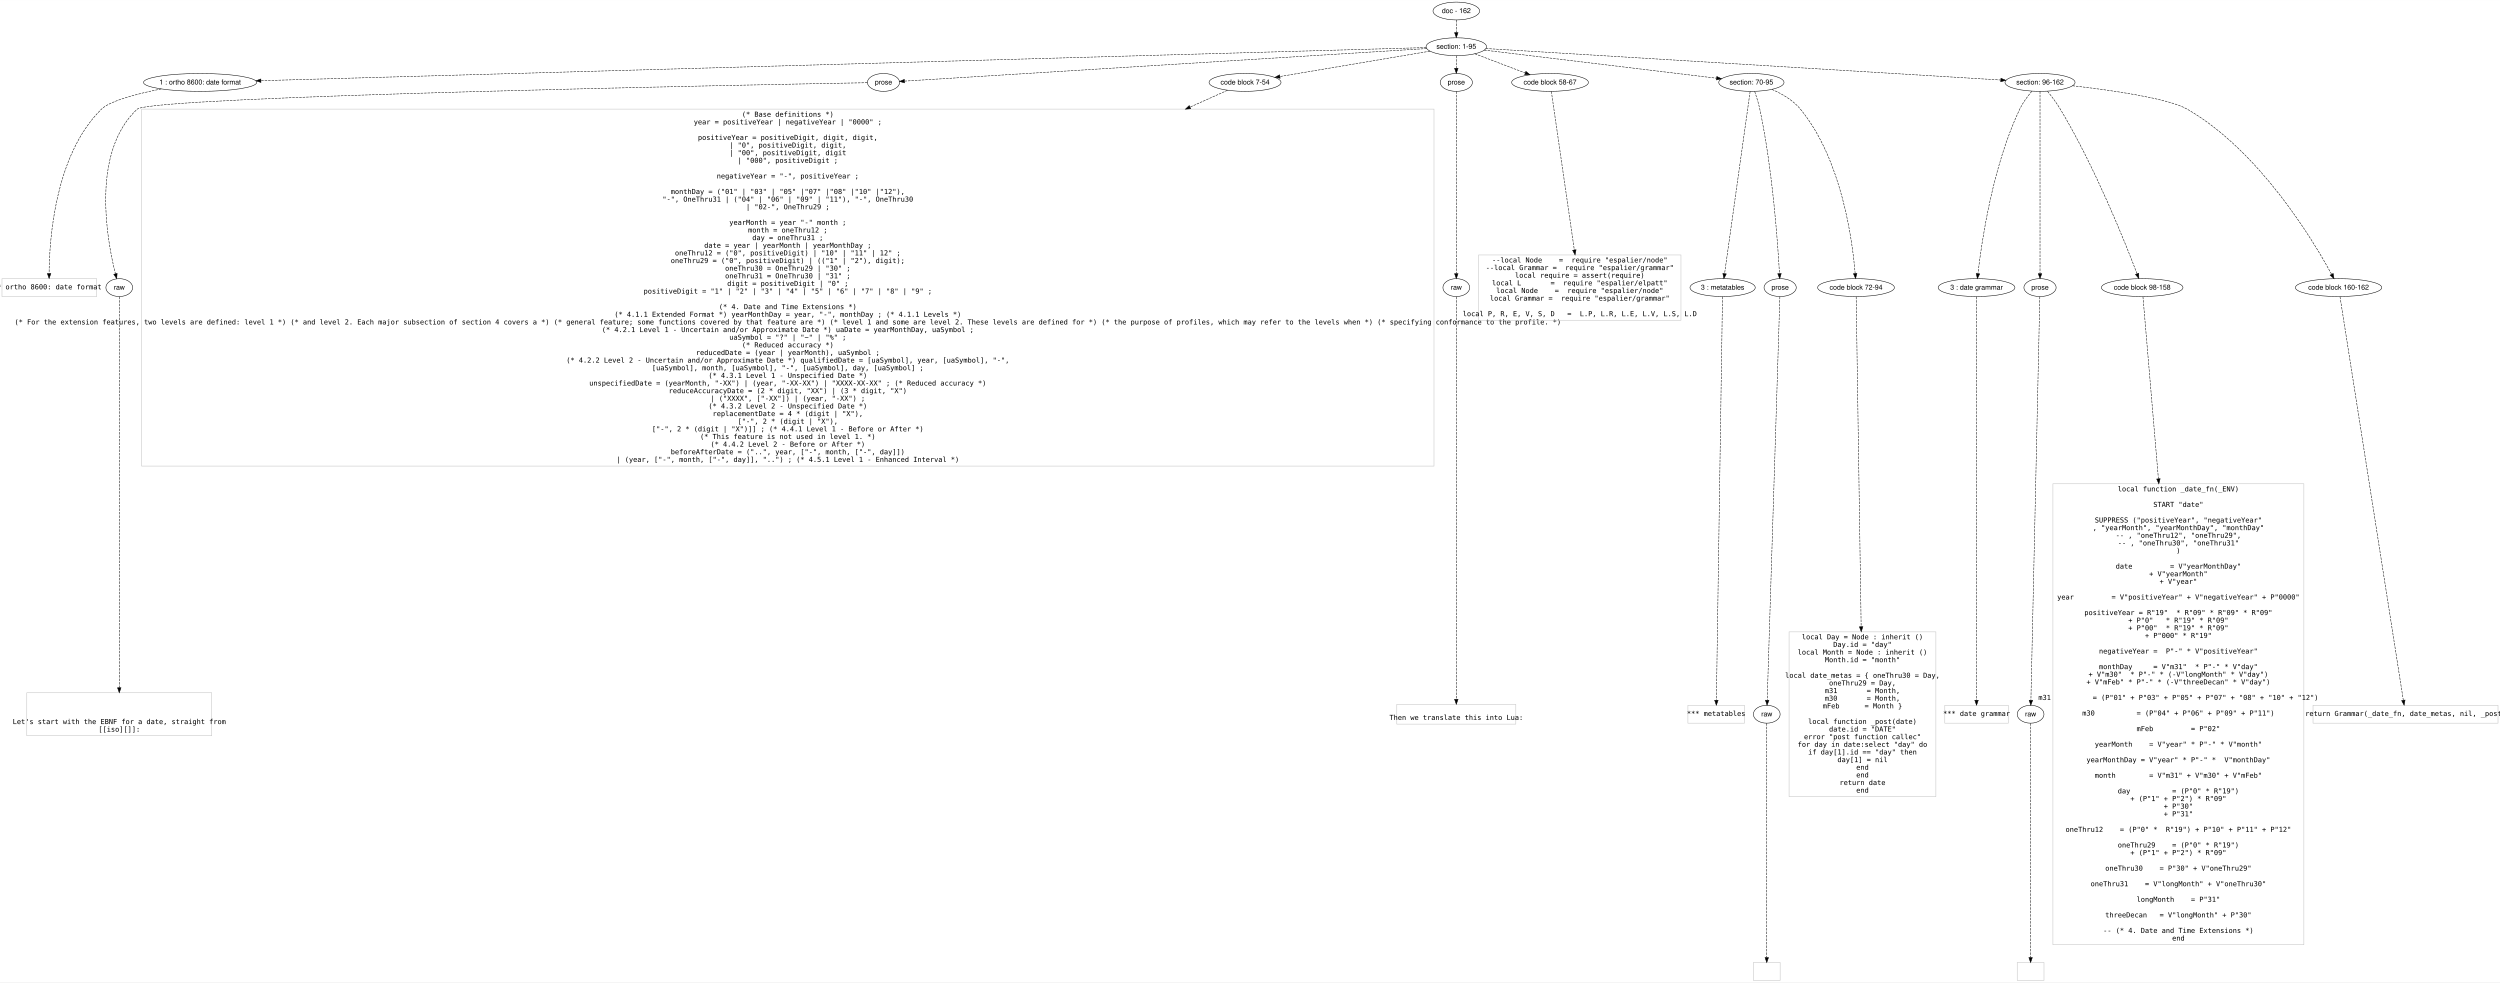
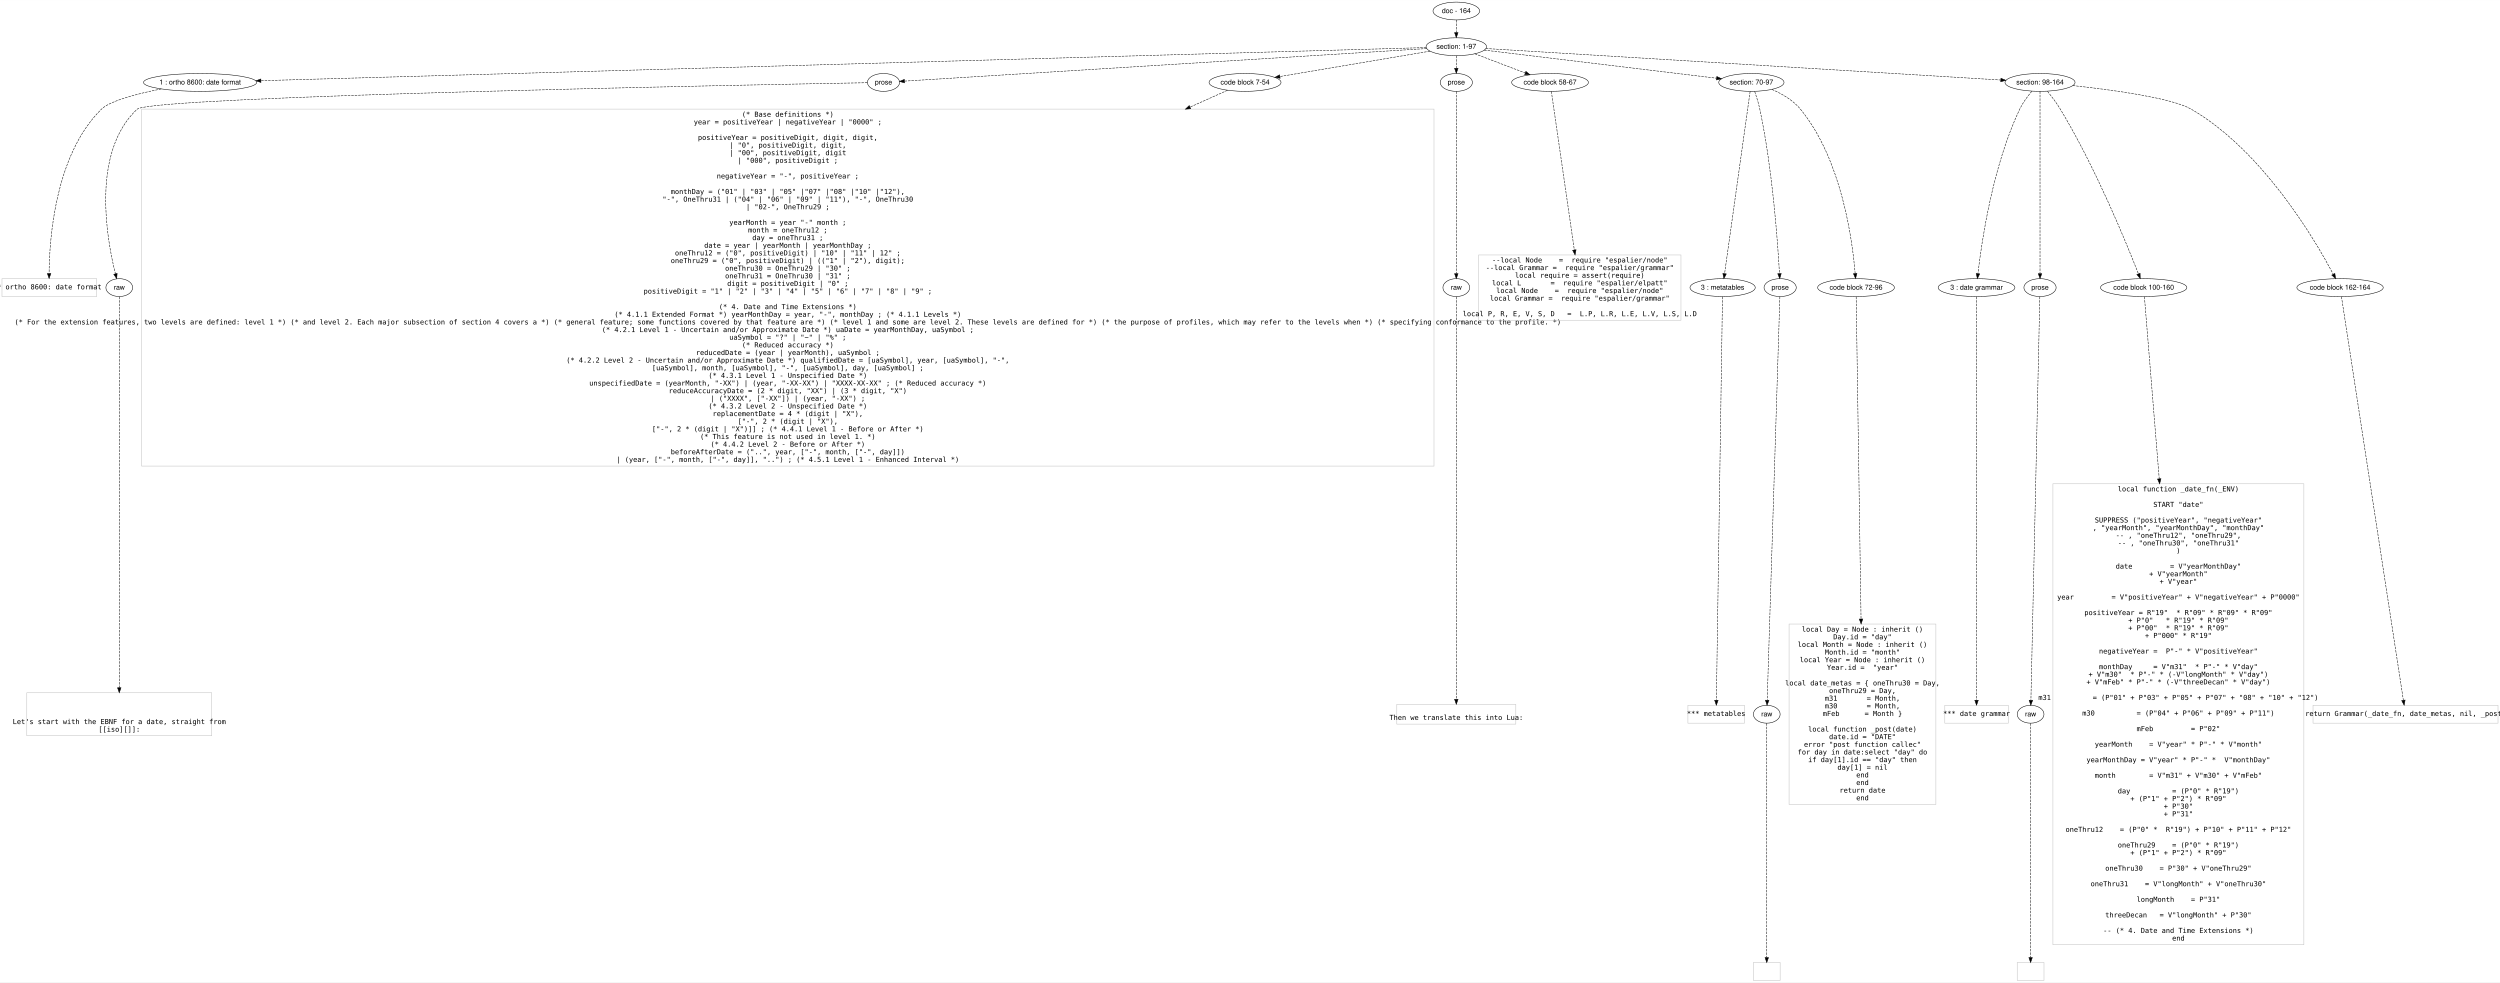
<svg xmlns="http://www.w3.org/2000/svg" width="5041pt" height="1981pt" viewBox="0.00 0.00 5041.00 1980.60">
  <g id="graph0" class="graph" transform="scale(1 1) rotate(0) translate(4 1976.602)">
    <polygon fill="#ffffff" stroke="transparent" points="-4,4 -4,-1976.602 5037,-1976.602 5037,4 -4,4" />
    <g id="node1" class="node">
      <ellipse fill="none" stroke="#000000" cx="2932.5" cy="-1954.602" rx="46.958" ry="18" />
-       <text text-anchor="middle" x="2932.5" y="-1950.402" font-family="Helvetica,sans-Serif" font-size="14.00" fill="#000000">doc - 162</text>
+       <text text-anchor="middle" x="2932.5" y="-1950.402" font-family="Helvetica,sans-Serif" font-size="14.00" fill="#000000">doc - 164</text>
    </g>
    <g id="node2" class="node">
      <ellipse fill="none" stroke="#000000" cx="2932.5" cy="-1882.602" rx="60.983" ry="18" />
-       <text text-anchor="middle" x="2932.5" y="-1878.402" font-family="Helvetica,sans-Serif" font-size="14.00" fill="#000000">section: 1-95</text>
+       <text text-anchor="middle" x="2932.5" y="-1878.402" font-family="Helvetica,sans-Serif" font-size="14.00" fill="#000000">section: 1-97</text>
    </g>
    <g id="edge1" class="edge">
      <path fill="none" stroke="#000000" stroke-dasharray="5,2" d="M2932.5,-1936.434C2932.5,-1928.733 2932.5,-1919.577 2932.5,-1911.019" />
      <polygon fill="#000000" stroke="#000000" points="2936,-1911.016 2932.5,-1901.016 2929,-1911.016 2936,-1911.016" />
    </g>
    <g id="node3" class="node">
      <ellipse fill="none" stroke="#000000" cx="399.5" cy="-1810.602" rx="114.157" ry="18" />
      <text text-anchor="middle" x="399.5" y="-1806.402" font-family="Helvetica,sans-Serif" font-size="14.00" fill="#000000">1 : ortho 8600: date format</text>
    </g>
    <g id="edge2" class="edge">
      <path fill="none" stroke="#000000" stroke-dasharray="5,2" d="M2871.764,-1880.876C2543.044,-1871.532 975.013,-1826.961 522.196,-1814.09" />
      <polygon fill="#000000" stroke="#000000" points="522.127,-1810.587 512.031,-1813.801 521.928,-1817.584 522.127,-1810.587" />
    </g>
    <g id="node4" class="node">
      <ellipse fill="none" stroke="#000000" cx="1777.5" cy="-1810.602" rx="32.459" ry="18" />
      <text text-anchor="middle" x="1777.5" y="-1806.402" font-family="Helvetica,sans-Serif" font-size="14.00" fill="#000000">prose</text>
    </g>
    <g id="edge3" class="edge">
      <path fill="none" stroke="#000000" stroke-dasharray="5,2" d="M2872.834,-1878.883C2667.879,-1866.107 1995.599,-1824.198 1819.849,-1813.242" />
      <polygon fill="#000000" stroke="#000000" points="1819.906,-1809.739 1809.708,-1812.61 1819.471,-1816.726 1819.906,-1809.739" />
    </g>
    <g id="node5" class="node">
      <ellipse fill="none" stroke="#000000" cx="2506.5" cy="-1810.602" rx="72.584" ry="18" />
      <text text-anchor="middle" x="2506.5" y="-1806.402" font-family="Helvetica,sans-Serif" font-size="14.00" fill="#000000">code block 7-54</text>
    </g>
    <g id="edge4" class="edge">
      <path fill="none" stroke="#000000" stroke-dasharray="5,2" d="M2879.408,-1873.629C2803,-1860.715 2661.896,-1836.867 2576.877,-1822.497" />
      <polygon fill="#000000" stroke="#000000" points="2577.238,-1819.009 2566.795,-1820.793 2576.072,-1825.911 2577.238,-1819.009" />
    </g>
    <g id="node6" class="node">
      <ellipse fill="none" stroke="#000000" cx="2932.5" cy="-1810.602" rx="32.459" ry="18" />
      <text text-anchor="middle" x="2932.5" y="-1806.402" font-family="Helvetica,sans-Serif" font-size="14.00" fill="#000000">prose</text>
    </g>
    <g id="edge5" class="edge">
      <path fill="none" stroke="#000000" stroke-dasharray="5,2" d="M2932.5,-1864.434C2932.5,-1856.733 2932.5,-1847.577 2932.5,-1839.019" />
      <polygon fill="#000000" stroke="#000000" points="2936,-1839.016 2932.5,-1829.016 2929,-1839.016 2936,-1839.016" />
    </g>
    <g id="node7" class="node">
      <ellipse fill="none" stroke="#000000" cx="3121.5" cy="-1810.602" rx="77.421" ry="18" />
      <text text-anchor="middle" x="3121.5" y="-1806.402" font-family="Helvetica,sans-Serif" font-size="14.00" fill="#000000">code block 58-67</text>
    </g>
    <g id="edge6" class="edge">
      <path fill="none" stroke="#000000" stroke-dasharray="5,2" d="M2969.84,-1868.378C2998.893,-1857.31 3039.492,-1841.843 3071.374,-1829.698" />
      <polygon fill="#000000" stroke="#000000" points="3072.867,-1832.875 3080.966,-1826.044 3070.375,-1826.333 3072.867,-1832.875" />
    </g>
    <g id="node8" class="node">
      <ellipse fill="none" stroke="#000000" cx="3527.5" cy="-1810.602" rx="65.819" ry="18" />
-       <text text-anchor="middle" x="3527.5" y="-1806.402" font-family="Helvetica,sans-Serif" font-size="14.00" fill="#000000">section: 70-95</text>
+       <text text-anchor="middle" x="3527.5" y="-1806.402" font-family="Helvetica,sans-Serif" font-size="14.00" fill="#000000">section: 70-97</text>
    </g>
    <g id="edge7" class="edge">
      <path fill="none" stroke="#000000" stroke-dasharray="5,2" d="M2988.744,-1875.796C3097.819,-1862.598 3337.834,-1833.554 3457.212,-1819.108" />
      <polygon fill="#000000" stroke="#000000" points="3457.83,-1822.559 3467.337,-1817.883 3456.989,-1815.61 3457.83,-1822.559" />
    </g>
    <g id="node9" class="node">
      <ellipse fill="none" stroke="#000000" cx="4109.5" cy="-1810.602" rx="70.655" ry="18" />
-       <text text-anchor="middle" x="4109.5" y="-1806.402" font-family="Helvetica,sans-Serif" font-size="14.00" fill="#000000">section: 96-162</text>
+       <text text-anchor="middle" x="4109.5" y="-1806.402" font-family="Helvetica,sans-Serif" font-size="14.00" fill="#000000">section: 98-164</text>
    </g>
    <g id="edge8" class="edge">
      <path fill="none" stroke="#000000" stroke-dasharray="5,2" d="M2992.079,-1878.958C3187.468,-1867.005 3808.923,-1828.989 4030.269,-1815.449" />
      <polygon fill="#000000" stroke="#000000" points="4030.736,-1818.927 4040.503,-1814.823 4030.308,-1811.94 4030.736,-1818.927" />
    </g>
    <g id="node10" class="node">
      <polygon fill="none" stroke="#c0c0c0" points="191,-1414.902 0,-1414.902 0,-1378.902 191,-1378.902 191,-1414.902" />
      <text text-anchor="middle" x="95.5" y="-1393.402" font-family="Inconsolata" font-size="14.00" fill="#000000">* ortho 8600: date format</text>
    </g>
    <g id="edge9" class="edge">
      <path fill="none" stroke="#000000" stroke-dasharray="5,2" d="M321.034,-1797.421C273.156,-1787.878 217.908,-1773.682 200.5,-1756.602 106.587,-1664.461 95.526,-1493.412 95.022,-1425.636" />
      <polygon fill="#000000" stroke="#000000" points="98.522,-1425.309 95.023,-1415.309 91.522,-1425.308 98.522,-1425.309" />
    </g>
    <g id="node11" class="node">
      <ellipse fill="none" stroke="#000000" cx="236.5" cy="-1396.902" rx="27" ry="18" />
      <text text-anchor="middle" x="236.5" y="-1392.702" font-family="Helvetica,sans-Serif" font-size="14.00" fill="#000000">raw</text>
    </g>
    <g id="edge10" class="edge">
      <path fill="none" stroke="#000000" stroke-dasharray="5,2" d="M1744.964,-1810.023C1528.151,-1806.091 300.313,-1782.693 272.5,-1756.602 179.303,-1669.177 211.581,-1493.283 228.696,-1424.948" />
      <polygon fill="#000000" stroke="#000000" points="232.17,-1425.492 231.291,-1414.934 225.394,-1423.736 232.17,-1425.492" />
    </g>
    <g id="node13" class="node">
      <polygon fill="none" stroke="#c0c0c0" points="2887.5,-1756.803 281.5,-1756.803 281.5,-1037 2887.5,-1037 2887.5,-1756.803" />
      <text text-anchor="middle" x="1584.5" y="-1741.402" font-family="Inconsolata" font-size="14.00" fill="#000000">(* Base definitions *)</text>
      <text text-anchor="middle" x="1584.5" y="-1726.002" font-family="Inconsolata" font-size="14.00" fill="#000000">year = positiveYear | negativeYear | "0000" ;</text>
      <text text-anchor="middle" x="1584.5" y="-1694.602" font-family="Inconsolata" font-size="14.00" fill="#000000">positiveYear = positiveDigit, digit, digit,</text>
      <text text-anchor="middle" x="1584.5" y="-1679.202" font-family="Inconsolata" font-size="14.00" fill="#000000">             | "0", positiveDigit, digit,</text>
      <text text-anchor="middle" x="1584.5" y="-1663.802" font-family="Inconsolata" font-size="14.00" fill="#000000">             | "00", positiveDigit, digit</text>
      <text text-anchor="middle" x="1584.5" y="-1648.402" font-family="Inconsolata" font-size="14.00" fill="#000000">             | "000", positiveDigit ;</text>
      <text text-anchor="middle" x="1584.5" y="-1617.002" font-family="Inconsolata" font-size="14.00" fill="#000000">negativeYear = "-", positiveYear ;</text>
      <text text-anchor="middle" x="1584.5" y="-1585.602" font-family="Inconsolata" font-size="14.00" fill="#000000">monthDay = ("01" | "03" | "05" |"07" |"08" |"10" |"12"),</text>
      <text text-anchor="middle" x="1584.5" y="-1570.202" font-family="Inconsolata" font-size="14.00" fill="#000000">            "-", OneThru31 | ("04" | "06" | "09" | "11"), "-", OneThru30</text>
      <text text-anchor="middle" x="1584.5" y="-1554.802" font-family="Inconsolata" font-size="14.00" fill="#000000">            | "02-", OneThru29 ;</text>
      <text text-anchor="middle" x="1584.5" y="-1523.402" font-family="Inconsolata" font-size="14.00" fill="#000000">yearMonth = year "-" month ;</text>
      <text text-anchor="middle" x="1584.5" y="-1508.002" font-family="Inconsolata" font-size="14.00" fill="#000000">month = oneThru12 ;</text>
      <text text-anchor="middle" x="1584.5" y="-1492.602" font-family="Inconsolata" font-size="14.00" fill="#000000">day = oneThru31 ;</text>
      <text text-anchor="middle" x="1584.5" y="-1477.202" font-family="Inconsolata" font-size="14.00" fill="#000000">date = year | yearMonth | yearMonthDay ;</text>
      <text text-anchor="middle" x="1584.5" y="-1461.802" font-family="Inconsolata" font-size="14.00" fill="#000000">oneThru12 = ("0", positiveDigit) | "10" | "11" | 12" ;</text>
      <text text-anchor="middle" x="1584.5" y="-1446.402" font-family="Inconsolata" font-size="14.00" fill="#000000">oneThru29 = ("0", positiveDigit) | (("1" | "2"), digit);</text>
      <text text-anchor="middle" x="1584.5" y="-1431.002" font-family="Inconsolata" font-size="14.00" fill="#000000">oneThru30 = OneThru29 | "30" ;</text>
      <text text-anchor="middle" x="1584.5" y="-1415.602" font-family="Inconsolata" font-size="14.00" fill="#000000">oneThru31 = OneThru30 | "31" ;</text>
      <text text-anchor="middle" x="1584.5" y="-1400.202" font-family="Inconsolata" font-size="14.00" fill="#000000">digit = positiveDigit | "0" ;</text>
      <text text-anchor="middle" x="1584.5" y="-1384.802" font-family="Inconsolata" font-size="14.00" fill="#000000">positiveDigit = "1" | "2" | "3" | "4" | "5" | "6" | "7" | "8" | "9" ;</text>
      <text text-anchor="middle" x="1584.5" y="-1353.402" font-family="Inconsolata" font-size="14.00" fill="#000000">(* 4. Date and Time Extensions *)</text>
      <text text-anchor="middle" x="1584.5" y="-1338.002" font-family="Inconsolata" font-size="14.00" fill="#000000">(* 4.1.1 Extended Format *) yearMonthDay = year, "-", monthDay ; (* 4.1.1 Levels *)</text>
      <text text-anchor="middle" x="1584.5" y="-1322.602" font-family="Inconsolata" font-size="14.00" fill="#000000">(* For the extension features, two levels are defined: level 1 *) (* and level 2. Each major subsection of section 4 covers a *) (* general feature; some functions covered by that feature are *) (* level 1 and some are level 2. These levels are defined for *) (* the purpose of profiles, which may refer to the levels when *) (* specifying conformance to the profile. *)</text>
      <text text-anchor="middle" x="1584.5" y="-1307.202" font-family="Inconsolata" font-size="14.00" fill="#000000">(* 4.2.1 Level 1 - Uncertain and/or Approximate Date *) uaDate = yearMonthDay, uaSymbol ;</text>
      <text text-anchor="middle" x="1584.5" y="-1291.802" font-family="Inconsolata" font-size="14.00" fill="#000000">uaSymbol = "?" | "~" | "%" ;</text>
      <text text-anchor="middle" x="1584.5" y="-1276.402" font-family="Inconsolata" font-size="14.00" fill="#000000">(* Reduced accuracy *)</text>
      <text text-anchor="middle" x="1584.5" y="-1261.002" font-family="Inconsolata" font-size="14.00" fill="#000000">reducedDate = (year | yearMonth), uaSymbol ;</text>
      <text text-anchor="middle" x="1584.5" y="-1245.602" font-family="Inconsolata" font-size="14.00" fill="#000000">(* 4.2.2 Level 2 - Uncertain and/or Approximate Date *) qualifiedDate = [uaSymbol], year, [uaSymbol], "-",</text>
      <text text-anchor="middle" x="1584.5" y="-1230.202" font-family="Inconsolata" font-size="14.00" fill="#000000">[uaSymbol], month, [uaSymbol], "-", [uaSymbol], day, [uaSymbol] ;</text>
      <text text-anchor="middle" x="1584.5" y="-1214.802" font-family="Inconsolata" font-size="14.00" fill="#000000">(* 4.3.1 Level 1 - Unspecified Date *)</text>
      <text text-anchor="middle" x="1584.5" y="-1199.401" font-family="Inconsolata" font-size="14.00" fill="#000000">unspecifiedDate = (yearMonth, "-XX") | (year, "-XX-XX") | "XXXX-XX-XX" ; (* Reduced accuracy *)</text>
      <text text-anchor="middle" x="1584.5" y="-1184.002" font-family="Inconsolata" font-size="14.00" fill="#000000">reduceAccuracyDate = (2 * digit, "XX") | (3 * digit, "X")</text>
      <text text-anchor="middle" x="1584.5" y="-1168.601" font-family="Inconsolata" font-size="14.00" fill="#000000">| ("XXXX", ["-XX"]) | (year, "-XX") ;</text>
      <text text-anchor="middle" x="1584.5" y="-1153.201" font-family="Inconsolata" font-size="14.00" fill="#000000">(* 4.3.2 Level 2 - Unspecified Date *)</text>
      <text text-anchor="middle" x="1584.5" y="-1137.801" font-family="Inconsolata" font-size="14.00" fill="#000000">replacementDate = 4 * (digit | "X"),</text>
      <text text-anchor="middle" x="1584.5" y="-1122.401" font-family="Inconsolata" font-size="14.00" fill="#000000">["-", 2 * (digit | "X"),</text>
      <text text-anchor="middle" x="1584.5" y="-1107.001" font-family="Inconsolata" font-size="14.00" fill="#000000">["-", 2 * (digit | "X")]] ; (* 4.4.1 Level 1 - Before or After *)</text>
      <text text-anchor="middle" x="1584.5" y="-1091.601" font-family="Inconsolata" font-size="14.00" fill="#000000">(* This feature is not used in level 1. *)</text>
      <text text-anchor="middle" x="1584.5" y="-1076.201" font-family="Inconsolata" font-size="14.00" fill="#000000">(* 4.4.2 Level 2 - Before or After *)</text>
      <text text-anchor="middle" x="1584.5" y="-1060.801" font-family="Inconsolata" font-size="14.00" fill="#000000">beforeAfterDate = ("..", year, ["-", month, ["-", day]])</text>
      <text text-anchor="middle" x="1584.5" y="-1045.401" font-family="Inconsolata" font-size="14.00" fill="#000000">| (year, ["-", month, ["-", day]], "..") ; (* 4.5.1 Level 1 - Enhanced Interval *)</text>
    </g>
    <g id="edge12" class="edge">
      <path fill="none" stroke="#000000" stroke-dasharray="5,2" d="M2471.202,-1794.764C2452.284,-1786.276 2426.481,-1774.698 2395.574,-1760.83" />
      <polygon fill="#000000" stroke="#000000" points="2396.831,-1757.558 2386.274,-1756.657 2393.965,-1763.944 2396.831,-1757.558" />
    </g>
    <g id="node14" class="node">
      <ellipse fill="none" stroke="#000000" cx="2932.5" cy="-1396.902" rx="27" ry="18" />
      <text text-anchor="middle" x="2932.5" y="-1392.702" font-family="Helvetica,sans-Serif" font-size="14.00" fill="#000000">raw</text>
    </g>
    <g id="edge13" class="edge">
      <path fill="none" stroke="#000000" stroke-dasharray="5,2" d="M2932.5,-1792.56C2932.5,-1727.503 2932.5,-1504.631 2932.5,-1425.256" />
      <polygon fill="#000000" stroke="#000000" points="2936,-1425.039 2932.5,-1415.039 2929,-1425.039 2936,-1425.039" />
    </g>
    <g id="node16" class="node">
      <polygon fill="none" stroke="#c0c0c0" points="3385.5,-1462.702 2977.5,-1462.702 2977.5,-1331.101 3385.5,-1331.101 3385.5,-1462.702" />
      <text text-anchor="middle" x="3181.5" y="-1447.602" font-family="Inconsolata" font-size="14.00" fill="#000000">--local Node    =  require "espalier/node"</text>
      <text text-anchor="middle" x="3181.5" y="-1432.202" font-family="Inconsolata" font-size="14.00" fill="#000000">--local Grammar =  require "espalier/grammar"</text>
      <text text-anchor="middle" x="3181.5" y="-1416.802" font-family="Inconsolata" font-size="14.00" fill="#000000">local require = assert(require)</text>
      <text text-anchor="middle" x="3181.5" y="-1401.402" font-family="Inconsolata" font-size="14.00" fill="#000000">local L       =  require "espalier/elpatt"</text>
      <text text-anchor="middle" x="3181.5" y="-1386.002" font-family="Inconsolata" font-size="14.00" fill="#000000">local Node    =  require "espalier/node"</text>
      <text text-anchor="middle" x="3181.5" y="-1370.602" font-family="Inconsolata" font-size="14.00" fill="#000000">local Grammar =  require "espalier/grammar"</text>
      <text text-anchor="middle" x="3181.5" y="-1339.202" font-family="Inconsolata" font-size="14.00" fill="#000000">local P, R, E, V, S, D   =  L.P, L.R, L.E, L.V, L.S, L.D</text>
    </g>
    <g id="edge15" class="edge">
      <path fill="none" stroke="#000000" stroke-dasharray="5,2" d="M3124.117,-1792.56C3132.054,-1737.831 3156.19,-1571.417 3170.506,-1472.703" />
      <polygon fill="#000000" stroke="#000000" points="3173.974,-1473.178 3171.946,-1462.779 3167.046,-1472.173 3173.974,-1473.178" />
    </g>
    <g id="node17" class="node">
      <ellipse fill="none" stroke="#000000" cx="3469.5" cy="-1396.902" rx="65.81" ry="18" />
      <text text-anchor="middle" x="3469.5" y="-1392.702" font-family="Helvetica,sans-Serif" font-size="14.00" fill="#000000">3 : metatables</text>
    </g>
    <g id="edge16" class="edge">
      <path fill="none" stroke="#000000" stroke-dasharray="5,2" d="M3524.97,-1792.56C3515.85,-1727.503 3484.604,-1504.631 3473.475,-1425.256" />
      <polygon fill="#000000" stroke="#000000" points="3476.897,-1424.456 3472.043,-1415.039 3469.965,-1425.428 3476.897,-1424.456" />
    </g>
    <g id="node18" class="node">
      <ellipse fill="none" stroke="#000000" cx="3585.5" cy="-1396.902" rx="32.459" ry="18" />
      <text text-anchor="middle" x="3585.5" y="-1392.702" font-family="Helvetica,sans-Serif" font-size="14.00" fill="#000000">prose</text>
    </g>
    <g id="edge17" class="edge">
      <path fill="none" stroke="#000000" stroke-dasharray="5,2" d="M3534.209,-1792.341C3537.769,-1781.987 3541.928,-1768.716 3544.5,-1756.602 3570.364,-1634.804 3580.751,-1486.109 3584.126,-1425.083" />
      <polygon fill="#000000" stroke="#000000" points="3587.623,-1425.236 3584.66,-1415.064 3580.633,-1424.863 3587.623,-1425.236" />
    </g>
    <g id="node19" class="node">
      <ellipse fill="none" stroke="#000000" cx="3738.5" cy="-1396.902" rx="77.421" ry="18" />
-       <text text-anchor="middle" x="3738.5" y="-1392.702" font-family="Helvetica,sans-Serif" font-size="14.00" fill="#000000">code block 72-94</text>
+       <text text-anchor="middle" x="3738.5" y="-1392.702" font-family="Helvetica,sans-Serif" font-size="14.00" fill="#000000">code block 72-96</text>
    </g>
    <g id="edge18" class="edge">
      <path fill="none" stroke="#000000" stroke-dasharray="5,2" d="M3569.024,-1796.458C3588.922,-1787.773 3611.606,-1774.772 3626.5,-1756.602 3709.964,-1654.783 3731.419,-1490.692 3736.777,-1425.21" />
      <polygon fill="#000000" stroke="#000000" points="3740.268,-1425.454 3737.53,-1415.219 3733.288,-1424.928 3740.268,-1425.454" />
    </g>
    <g id="node24" class="node">
      <ellipse fill="none" stroke="#000000" cx="3981.5" cy="-1396.902" rx="77.386" ry="18" />
      <text text-anchor="middle" x="3981.5" y="-1392.702" font-family="Helvetica,sans-Serif" font-size="14.00" fill="#000000">3 : date grammar</text>
    </g>
    <g id="edge23" class="edge">
      <path fill="none" stroke="#000000" stroke-dasharray="5,2" d="M4093.034,-1792.854C4084.576,-1782.869 4074.761,-1769.787 4068.5,-1756.602 4013.64,-1641.081 3991.494,-1487.743 3984.356,-1425.235" />
      <polygon fill="#000000" stroke="#000000" points="3987.801,-1424.543 3983.229,-1414.986 3980.843,-1425.309 3987.801,-1424.543" />
    </g>
    <g id="node25" class="node">
      <ellipse fill="none" stroke="#000000" cx="4109.5" cy="-1396.902" rx="32.459" ry="18" />
      <text text-anchor="middle" x="4109.5" y="-1392.702" font-family="Helvetica,sans-Serif" font-size="14.00" fill="#000000">prose</text>
    </g>
    <g id="edge24" class="edge">
      <path fill="none" stroke="#000000" stroke-dasharray="5,2" d="M4109.5,-1792.56C4109.5,-1727.503 4109.5,-1504.631 4109.5,-1425.256" />
      <polygon fill="#000000" stroke="#000000" points="4113,-1425.039 4109.5,-1415.039 4106,-1425.039 4113,-1425.039" />
    </g>
    <g id="node26" class="node">
-       <ellipse fill="none" stroke="#000000" cx="4315.5" cy="-1396.902" rx="82.258" ry="18" />
-       <text text-anchor="middle" x="4315.5" y="-1392.702" font-family="Helvetica,sans-Serif" font-size="14.00" fill="#000000">code block 98-158</text>
+       <ellipse fill="none" stroke="#000000" cx="4318.5" cy="-1396.902" rx="87.095" ry="18" />
+       <text text-anchor="middle" x="4318.5" y="-1392.702" font-family="Helvetica,sans-Serif" font-size="14.00" fill="#000000">code block 100-160</text>
    </g>
    <g id="edge25" class="edge">
-       <path fill="none" stroke="#000000" stroke-dasharray="5,2" d="M4124.584,-1792.813C4132.827,-1782.606 4142.878,-1769.326 4150.5,-1756.602 4220.904,-1639.081 4281.736,-1486.408 4305.194,-1424.642" />
-       <polygon fill="#000000" stroke="#000000" points="4308.504,-1425.785 4308.76,-1415.194 4301.954,-1423.314 4308.504,-1425.785" />
+       <path fill="none" stroke="#000000" stroke-dasharray="5,2" d="M4124.55,-1792.792C4132.782,-1782.579 4142.834,-1769.299 4150.5,-1756.602 4221.533,-1638.95 4283.834,-1486.35 4307.911,-1424.623" />
+       <polygon fill="#000000" stroke="#000000" points="4311.221,-1425.77 4311.572,-1415.18 4304.694,-1423.239 4311.221,-1425.77" />
    </g>
    <g id="node27" class="node">
-       <ellipse fill="none" stroke="#000000" cx="4711.5" cy="-1396.902" rx="87.095" ry="18" />
-       <text text-anchor="middle" x="4711.5" y="-1392.702" font-family="Helvetica,sans-Serif" font-size="14.00" fill="#000000">code block 160-162</text>
+       <ellipse fill="none" stroke="#000000" cx="4714.5" cy="-1396.902" rx="87.095" ry="18" />
+       <text text-anchor="middle" x="4714.5" y="-1392.702" font-family="Helvetica,sans-Serif" font-size="14.00" fill="#000000">code block 162-164</text>
    </g>
    <g id="edge26" class="edge">
-       <path fill="none" stroke="#000000" stroke-dasharray="5,2" d="M4175.137,-1803.881C4250.306,-1795.285 4368.037,-1778.813 4406.5,-1756.602 4552.093,-1672.528 4660.355,-1491.901 4697.501,-1423.706" />
-       <polygon fill="#000000" stroke="#000000" points="4700.609,-1425.316 4702.266,-1414.852 4694.445,-1421.998 4700.609,-1425.316" />
+       <path fill="none" stroke="#000000" stroke-dasharray="5,2" d="M4175.568,-1804.25C4252.718,-1795.915 4374.841,-1779.597 4414.5,-1756.602 4558.953,-1672.848 4664.687,-1492.027 4700.877,-1423.744" />
+       <polygon fill="#000000" stroke="#000000" points="4703.981,-1425.36 4705.518,-1414.877 4697.779,-1422.113 4703.981,-1425.36" />
    </g>
    <g id="node12" class="node">
      <polygon fill="none" stroke="#c0c0c0" points="423,-579.901 50,-579.901 50,-493.3 423,-493.3 423,-579.901" />
      <text text-anchor="middle" x="236.5" y="-516.801" font-family="Inconsolata" font-size="14.00" fill="#000000">Let's start with the EBNF for a date, straight from</text>
      <text text-anchor="middle" x="236.5" y="-501.401" font-family="Inconsolata" font-size="14.00" fill="#000000">[[iso][]]:</text>
    </g>
    <g id="edge11" class="edge">
      <path fill="none" stroke="#000000" stroke-dasharray="5,2" d="M236.5,-1378.535C236.5,-1274.6 236.5,-758.87 236.5,-590.133" />
      <polygon fill="#000000" stroke="#000000" points="240,-589.998 236.5,-579.998 233,-589.998 240,-589.998" />
    </g>
    <g id="node15" class="node">
      <polygon fill="none" stroke="#c0c0c0" points="3052.5,-556.503 2812.5,-556.503 2812.5,-516.698 3052.5,-516.698 3052.5,-556.503" />
      <text text-anchor="middle" x="2932.5" y="-525.101" font-family="Inconsolata" font-size="14.00" fill="#000000">Then we translate this into Lua:</text>
    </g>
    <g id="edge14" class="edge">
      <path fill="none" stroke="#000000" stroke-dasharray="5,2" d="M2932.5,-1378.535C2932.5,-1269.235 2932.5,-704.532 2932.5,-566.882" />
      <polygon fill="#000000" stroke="#000000" points="2936,-566.656 2932.5,-556.656 2929,-566.656 2936,-566.656" />
    </g>
    <g id="node20" class="node">
      <polygon fill="none" stroke="#c0c0c0" points="3513.5,-554.601 3399.5,-554.601 3399.5,-518.601 3513.5,-518.601 3513.5,-554.601" />
      <text text-anchor="middle" x="3456.5" y="-533.101" font-family="Inconsolata" font-size="14.00" fill="#000000">*** metatables</text>
    </g>
    <g id="edge19" class="edge">
      <path fill="none" stroke="#000000" stroke-dasharray="5,2" d="M3469.222,-1378.535C3467.564,-1268.753 3458.962,-699.537 3456.93,-565.084" />
      <polygon fill="#000000" stroke="#000000" points="3460.426,-564.741 3456.775,-554.795 3453.427,-564.847 3460.426,-564.741" />
    </g>
    <g id="node21" class="node">
      <ellipse fill="none" stroke="#000000" cx="3558.5" cy="-536.601" rx="27" ry="18" />
      <text text-anchor="middle" x="3558.5" y="-532.401" font-family="Helvetica,sans-Serif" font-size="14.00" fill="#000000">raw</text>
    </g>
    <g id="edge20" class="edge">
      <path fill="none" stroke="#000000" stroke-dasharray="5,2" d="M3584.924,-1378.535C3581.478,-1268.753 3563.614,-699.537 3559.394,-565.084" />
      <polygon fill="#000000" stroke="#000000" points="3562.883,-564.681 3559.071,-554.795 3555.887,-564.9 3562.883,-564.681" />
    </g>
    <g id="node23" class="node">
-       <polygon fill="none" stroke="#c0c0c0" points="3899.5,-702.701 3603.5,-702.701 3603.5,-370.5 3899.5,-370.5 3899.5,-702.701" />
-       <text text-anchor="middle" x="3751.5" y="-687.701" font-family="Inconsolata" font-size="14.00" fill="#000000">local Day = Node : inherit ()</text>
-       <text text-anchor="middle" x="3751.5" y="-672.301" font-family="Inconsolata" font-size="14.00" fill="#000000">Day.id = "day"</text>
-       <text text-anchor="middle" x="3751.5" y="-656.901" font-family="Inconsolata" font-size="14.00" fill="#000000">local Month = Node : inherit ()</text>
-       <text text-anchor="middle" x="3751.5" y="-641.501" font-family="Inconsolata" font-size="14.00" fill="#000000">Month.id = "month"</text>
-       <text text-anchor="middle" x="3751.5" y="-610.101" font-family="Inconsolata" font-size="14.00" fill="#000000">local date_metas = { oneThru30 = Day,</text>
-       <text text-anchor="middle" x="3751.5" y="-594.701" font-family="Inconsolata" font-size="14.00" fill="#000000">                     oneThru29 = Day,</text>
-       <text text-anchor="middle" x="3751.5" y="-579.301" font-family="Inconsolata" font-size="14.00" fill="#000000">                     m31       = Month,</text>
-       <text text-anchor="middle" x="3751.5" y="-563.901" font-family="Inconsolata" font-size="14.00" fill="#000000">                     m30       = Month,</text>
-       <text text-anchor="middle" x="3751.5" y="-548.501" font-family="Inconsolata" font-size="14.00" fill="#000000">                     mFeb      = Month }</text>
-       <text text-anchor="middle" x="3751.5" y="-517.101" font-family="Inconsolata" font-size="14.00" fill="#000000">local function _post(date)</text>
-       <text text-anchor="middle" x="3751.5" y="-501.701" font-family="Inconsolata" font-size="14.00" fill="#000000">   date.id = "DATE"</text>
-       <text text-anchor="middle" x="3751.5" y="-486.3" font-family="Inconsolata" font-size="14.00" fill="#000000">   error "post function callec"</text>
-       <text text-anchor="middle" x="3751.5" y="-470.901" font-family="Inconsolata" font-size="14.00" fill="#000000">   for day in date:select "day" do</text>
-       <text text-anchor="middle" x="3751.5" y="-455.5" font-family="Inconsolata" font-size="14.00" fill="#000000">      if day[1].id == "day" then</text>
-       <text text-anchor="middle" x="3751.5" y="-440.101" font-family="Inconsolata" font-size="14.00" fill="#000000">        day[1] = nil</text>
-       <text text-anchor="middle" x="3751.5" y="-424.7" font-family="Inconsolata" font-size="14.00" fill="#000000">      end</text>
-       <text text-anchor="middle" x="3751.5" y="-409.3" font-family="Inconsolata" font-size="14.00" fill="#000000">   end</text>
-       <text text-anchor="middle" x="3751.5" y="-393.9" font-family="Inconsolata" font-size="14.00" fill="#000000">   return date</text>
-       <text text-anchor="middle" x="3751.5" y="-378.5" font-family="Inconsolata" font-size="14.00" fill="#000000">end</text>
+       <polygon fill="none" stroke="#c0c0c0" points="3899.5,-718.501 3603.5,-718.501 3603.5,-354.7 3899.5,-354.7 3899.5,-718.501" />
+       <text text-anchor="middle" x="3751.5" y="-703.101" font-family="Inconsolata" font-size="14.00" fill="#000000">local Day = Node : inherit ()</text>
+       <text text-anchor="middle" x="3751.5" y="-687.701" font-family="Inconsolata" font-size="14.00" fill="#000000">Day.id = "day"</text>
+       <text text-anchor="middle" x="3751.5" y="-672.301" font-family="Inconsolata" font-size="14.00" fill="#000000">local Month = Node : inherit ()</text>
+       <text text-anchor="middle" x="3751.5" y="-656.901" font-family="Inconsolata" font-size="14.00" fill="#000000">Month.id = "month"</text>
+       <text text-anchor="middle" x="3751.5" y="-641.501" font-family="Inconsolata" font-size="14.00" fill="#000000">local Year = Node : inherit ()</text>
+       <text text-anchor="middle" x="3751.5" y="-626.101" font-family="Inconsolata" font-size="14.00" fill="#000000">Year.id =  "year"</text>
+       <text text-anchor="middle" x="3751.5" y="-594.701" font-family="Inconsolata" font-size="14.00" fill="#000000">local date_metas = { oneThru30 = Day,</text>
+       <text text-anchor="middle" x="3751.5" y="-579.301" font-family="Inconsolata" font-size="14.00" fill="#000000">                     oneThru29 = Day,</text>
+       <text text-anchor="middle" x="3751.5" y="-563.901" font-family="Inconsolata" font-size="14.00" fill="#000000">                     m31       = Month,</text>
+       <text text-anchor="middle" x="3751.5" y="-548.501" font-family="Inconsolata" font-size="14.00" fill="#000000">                     m30       = Month,</text>
+       <text text-anchor="middle" x="3751.5" y="-533.101" font-family="Inconsolata" font-size="14.00" fill="#000000">                     mFeb      = Month }</text>
+       <text text-anchor="middle" x="3751.5" y="-501.701" font-family="Inconsolata" font-size="14.00" fill="#000000">local function _post(date)</text>
+       <text text-anchor="middle" x="3751.5" y="-486.3" font-family="Inconsolata" font-size="14.00" fill="#000000">   date.id = "DATE"</text>
+       <text text-anchor="middle" x="3751.5" y="-470.901" font-family="Inconsolata" font-size="14.00" fill="#000000">   error "post function callec"</text>
+       <text text-anchor="middle" x="3751.5" y="-455.5" font-family="Inconsolata" font-size="14.00" fill="#000000">   for day in date:select "day" do</text>
+       <text text-anchor="middle" x="3751.5" y="-440.101" font-family="Inconsolata" font-size="14.00" fill="#000000">      if day[1].id == "day" then</text>
+       <text text-anchor="middle" x="3751.5" y="-424.7" font-family="Inconsolata" font-size="14.00" fill="#000000">        day[1] = nil</text>
+       <text text-anchor="middle" x="3751.5" y="-409.3" font-family="Inconsolata" font-size="14.00" fill="#000000">      end</text>
+       <text text-anchor="middle" x="3751.5" y="-393.9" font-family="Inconsolata" font-size="14.00" fill="#000000">   end</text>
+       <text text-anchor="middle" x="3751.5" y="-378.5" font-family="Inconsolata" font-size="14.00" fill="#000000">   return date</text>
+       <text text-anchor="middle" x="3751.5" y="-363.1" font-family="Inconsolata" font-size="14.00" fill="#000000">end</text>
    </g>
    <g id="edge22" class="edge">
-       <path fill="none" stroke="#000000" stroke-dasharray="5,2" d="M3738.778,-1378.535C3740.06,-1293.636 3745.495,-933.971 3748.833,-713.105" />
-       <polygon fill="#000000" stroke="#000000" points="3752.334,-713.073 3748.985,-703.021 3745.334,-712.967 3752.334,-713.073" />
+       <path fill="none" stroke="#000000" stroke-dasharray="5,2" d="M3738.778,-1378.535C3740.03,-1295.615 3745.244,-950.586 3748.596,-728.768" />
+       <polygon fill="#000000" stroke="#000000" points="3752.098,-728.681 3748.749,-718.629 3745.099,-728.575 3752.098,-728.681" />
    </g>
    <g id="node22" class="node">
      <polygon fill="none" stroke="#c0c0c0" points="3585.5,-36 3531.5,-36 3531.5,0 3585.5,0 3585.5,-36" />
    </g>
    <g id="edge21" class="edge">
      <path fill="none" stroke="#000000" stroke-dasharray="5,2" d="M3558.5,-518.447C3558.5,-441.277 3558.5,-140.132 3558.5,-46.166" />
      <polygon fill="#000000" stroke="#000000" points="3562,-46.006 3558.5,-36.006 3555,-46.006 3562,-46.006" />
    </g>
    <g id="node28" class="node">
      <polygon fill="none" stroke="#c0c0c0" points="4045.5,-554.601 3917.5,-554.601 3917.5,-518.601 4045.5,-518.601 4045.5,-554.601" />
      <text text-anchor="middle" x="3981.5" y="-533.101" font-family="Inconsolata" font-size="14.00" fill="#000000">*** date grammar</text>
    </g>
    <g id="edge27" class="edge">
      <path fill="none" stroke="#000000" stroke-dasharray="5,2" d="M3981.5,-1378.535C3981.5,-1268.753 3981.5,-699.537 3981.5,-565.084" />
      <polygon fill="#000000" stroke="#000000" points="3985,-564.795 3981.5,-554.795 3978,-564.795 3985,-564.795" />
    </g>
    <g id="node29" class="node">
      <ellipse fill="none" stroke="#000000" cx="4090.5" cy="-536.601" rx="27" ry="18" />
      <text text-anchor="middle" x="4090.5" y="-532.401" font-family="Helvetica,sans-Serif" font-size="14.00" fill="#000000">raw</text>
    </g>
    <g id="edge28" class="edge">
      <path fill="none" stroke="#000000" stroke-dasharray="5,2" d="M4109.094,-1378.535C4106.67,-1268.753 4094.099,-699.537 4091.129,-565.084" />
      <polygon fill="#000000" stroke="#000000" points="4094.622,-564.716 4090.902,-554.795 4087.624,-564.87 4094.622,-564.716" />
    </g>
    <g id="node31" class="node">
      <polygon fill="none" stroke="#c0c0c0" points="4641.5,-1001.302 4135.5,-1001.302 4135.5,-71.899 4641.5,-71.899 4641.5,-1001.302" />
      <text text-anchor="middle" x="4388.5" y="-986.001" font-family="Inconsolata" font-size="14.00" fill="#000000">local function _date_fn(_ENV)</text>
      <text text-anchor="middle" x="4388.5" y="-954.601" font-family="Inconsolata" font-size="14.00" fill="#000000">   START "date"</text>
      <text text-anchor="middle" x="4388.5" y="-923.201" font-family="Inconsolata" font-size="14.00" fill="#000000">   SUPPRESS ("positiveYear", "negativeYear"</text>
      <text text-anchor="middle" x="4388.5" y="-907.801" font-family="Inconsolata" font-size="14.00" fill="#000000">            , "yearMonth", "yearMonthDay", "monthDay"</text>
      <text text-anchor="middle" x="4388.5" y="-892.401" font-family="Inconsolata" font-size="14.00" fill="#000000">             -- , "oneThru12", "oneThru29",</text>
      <text text-anchor="middle" x="4388.5" y="-877.001" font-family="Inconsolata" font-size="14.00" fill="#000000">             -- , "oneThru30", "oneThru31"</text>
      <text text-anchor="middle" x="4388.5" y="-861.601" font-family="Inconsolata" font-size="14.00" fill="#000000">             )</text>
      <text text-anchor="middle" x="4388.5" y="-830.201" font-family="Inconsolata" font-size="14.00" fill="#000000">   date         = V"yearMonthDay"</text>
      <text text-anchor="middle" x="4388.5" y="-814.801" font-family="Inconsolata" font-size="14.00" fill="#000000">                + V"yearMonth"</text>
      <text text-anchor="middle" x="4388.5" y="-799.401" font-family="Inconsolata" font-size="14.00" fill="#000000">                + V"year"</text>
      <text text-anchor="middle" x="4388.5" y="-768.001" font-family="Inconsolata" font-size="14.00" fill="#000000">   year         = V"positiveYear" + V"negativeYear" + P"0000"</text>
      <text text-anchor="middle" x="4388.5" y="-736.601" font-family="Inconsolata" font-size="14.00" fill="#000000">   positiveYear = R"19"  * R"09" * R"09" * R"09"</text>
      <text text-anchor="middle" x="4388.5" y="-721.201" font-family="Inconsolata" font-size="14.00" fill="#000000">                + P"0"   * R"19" * R"09"</text>
      <text text-anchor="middle" x="4388.5" y="-705.801" font-family="Inconsolata" font-size="14.00" fill="#000000">                + P"00"  * R"19" * R"09"</text>
      <text text-anchor="middle" x="4388.5" y="-690.401" font-family="Inconsolata" font-size="14.00" fill="#000000">                + P"000" * R"19"</text>
      <text text-anchor="middle" x="4388.5" y="-659.001" font-family="Inconsolata" font-size="14.00" fill="#000000">   negativeYear =  P"-" * V"positiveYear"</text>
      <text text-anchor="middle" x="4388.5" y="-627.601" font-family="Inconsolata" font-size="14.00" fill="#000000">   monthDay     = V"m31"  * P"-" * V"day"</text>
      <text text-anchor="middle" x="4388.5" y="-612.201" font-family="Inconsolata" font-size="14.00" fill="#000000">                + V"m30"  * P"-" * (-V"longMonth" * V"day")</text>
      <text text-anchor="middle" x="4388.5" y="-596.801" font-family="Inconsolata" font-size="14.00" fill="#000000">                + V"mFeb" * P"-" * (-V"threeDecan" * V"day")</text>
      <text text-anchor="middle" x="4388.5" y="-565.401" font-family="Inconsolata" font-size="14.00" fill="#000000">   m31          = (P"01" + P"03" + P"05" + P"07" + "08" + "10" + "12")</text>
      <text text-anchor="middle" x="4388.5" y="-534.001" font-family="Inconsolata" font-size="14.00" fill="#000000">   m30          = (P"04" + P"06" + P"09" + P"11")</text>
      <text text-anchor="middle" x="4388.5" y="-502.601" font-family="Inconsolata" font-size="14.00" fill="#000000">   mFeb         = P"02"</text>
      <text text-anchor="middle" x="4388.5" y="-471.2" font-family="Inconsolata" font-size="14.00" fill="#000000">   yearMonth    = V"year" * P"-" * V"month"</text>
      <text text-anchor="middle" x="4388.5" y="-439.8" font-family="Inconsolata" font-size="14.00" fill="#000000">   yearMonthDay = V"year" * P"-" *  V"monthDay"</text>
      <text text-anchor="middle" x="4388.5" y="-408.4" font-family="Inconsolata" font-size="14.00" fill="#000000">   month        = V"m31" + V"m30" + V"mFeb"</text>
      <text text-anchor="middle" x="4388.5" y="-377" font-family="Inconsolata" font-size="14.00" fill="#000000">   day          = (P"0" * R"19")</text>
      <text text-anchor="middle" x="4388.5" y="-361.6" font-family="Inconsolata" font-size="14.00" fill="#000000">                + (P"1" + P"2") * R"09"</text>
      <text text-anchor="middle" x="4388.5" y="-346.2" font-family="Inconsolata" font-size="14.00" fill="#000000">                + P"30"</text>
      <text text-anchor="middle" x="4388.5" y="-330.8" font-family="Inconsolata" font-size="14.00" fill="#000000">                + P"31"</text>
      <text text-anchor="middle" x="4388.5" y="-299.4" font-family="Inconsolata" font-size="14.00" fill="#000000">   oneThru12    = (P"0" *  R"19") + P"10" + P"11" + P"12"</text>
      <text text-anchor="middle" x="4388.5" y="-268" font-family="Inconsolata" font-size="14.00" fill="#000000">   oneThru29    = (P"0" * R"19")</text>
      <text text-anchor="middle" x="4388.5" y="-252.6" font-family="Inconsolata" font-size="14.00" fill="#000000">                + (P"1" + P"2") * R"09"</text>
      <text text-anchor="middle" x="4388.5" y="-221.2" font-family="Inconsolata" font-size="14.00" fill="#000000">   oneThru30    = P"30" + V"oneThru29"</text>
      <text text-anchor="middle" x="4388.5" y="-189.8" font-family="Inconsolata" font-size="14.00" fill="#000000">   oneThru31    = V"longMonth" + V"oneThru30"</text>
      <text text-anchor="middle" x="4388.5" y="-158.4" font-family="Inconsolata" font-size="14.00" fill="#000000">   longMonth    = P"31"</text>
      <text text-anchor="middle" x="4388.5" y="-127" font-family="Inconsolata" font-size="14.00" fill="#000000">   threeDecan   = V"longMonth" + P"30"</text>
      <text text-anchor="middle" x="4388.5" y="-95.6" font-family="Inconsolata" font-size="14.00" fill="#000000">   -- (* 4. Date and Time Extensions *)</text>
      <text text-anchor="middle" x="4388.5" y="-80.2" font-family="Inconsolata" font-size="14.00" fill="#000000">end</text>
    </g>
    <g id="edge30" class="edge">
-       <path fill="none" stroke="#000000" stroke-dasharray="5,2" d="M4317.059,-1378.535C4321.443,-1326.866 4334.463,-1173.426 4348.208,-1011.44" />
-       <polygon fill="#000000" stroke="#000000" points="4351.714,-1011.515 4349.072,-1001.255 4344.739,-1010.923 4351.714,-1011.515" />
+       <path fill="none" stroke="#000000" stroke-dasharray="5,2" d="M4319.994,-1378.535C4324.199,-1326.866 4336.684,-1173.426 4349.864,-1011.44" />
+       <polygon fill="#000000" stroke="#000000" points="4353.37,-1011.506 4350.693,-1001.255 4346.393,-1010.938 4353.37,-1011.506" />
    </g>
    <g id="node32" class="node">
      <polygon fill="none" stroke="#c0c0c0" points="5033,-554.601 4660,-554.601 4660,-518.601 5033,-518.601 5033,-554.601" />
      <text text-anchor="middle" x="4846.5" y="-533.101" font-family="Inconsolata" font-size="14.00" fill="#000000">   return Grammar(_date_fn, date_metas, nil, _post)</text>
    </g>
    <g id="edge31" class="edge">
-       <path fill="none" stroke="#000000" stroke-dasharray="5,2" d="M4714.382,-1378.535C4731.627,-1268.642 4821.111,-698.393 4842.094,-564.68" />
-       <polygon fill="#000000" stroke="#000000" points="4845.552,-565.217 4843.645,-554.795 4838.637,-564.132 4845.552,-565.217" />
+       <path fill="none" stroke="#000000" stroke-dasharray="5,2" d="M4717.318,-1378.535C4734.179,-1268.642 4821.675,-698.393 4842.192,-564.68" />
+       <polygon fill="#000000" stroke="#000000" points="4845.651,-565.211 4843.708,-554.795 4838.732,-564.149 4845.651,-565.211" />
    </g>
    <g id="node30" class="node">
      <polygon fill="none" stroke="#c0c0c0" points="4117.5,-36 4063.5,-36 4063.5,0 4117.5,0 4117.5,-36" />
    </g>
    <g id="edge29" class="edge">
      <path fill="none" stroke="#000000" stroke-dasharray="5,2" d="M4090.5,-518.447C4090.5,-441.277 4090.5,-140.132 4090.5,-46.166" />
      <polygon fill="#000000" stroke="#000000" points="4094,-46.006 4090.5,-36.006 4087,-46.006 4094,-46.006" />
    </g>
  </g>
</svg>
